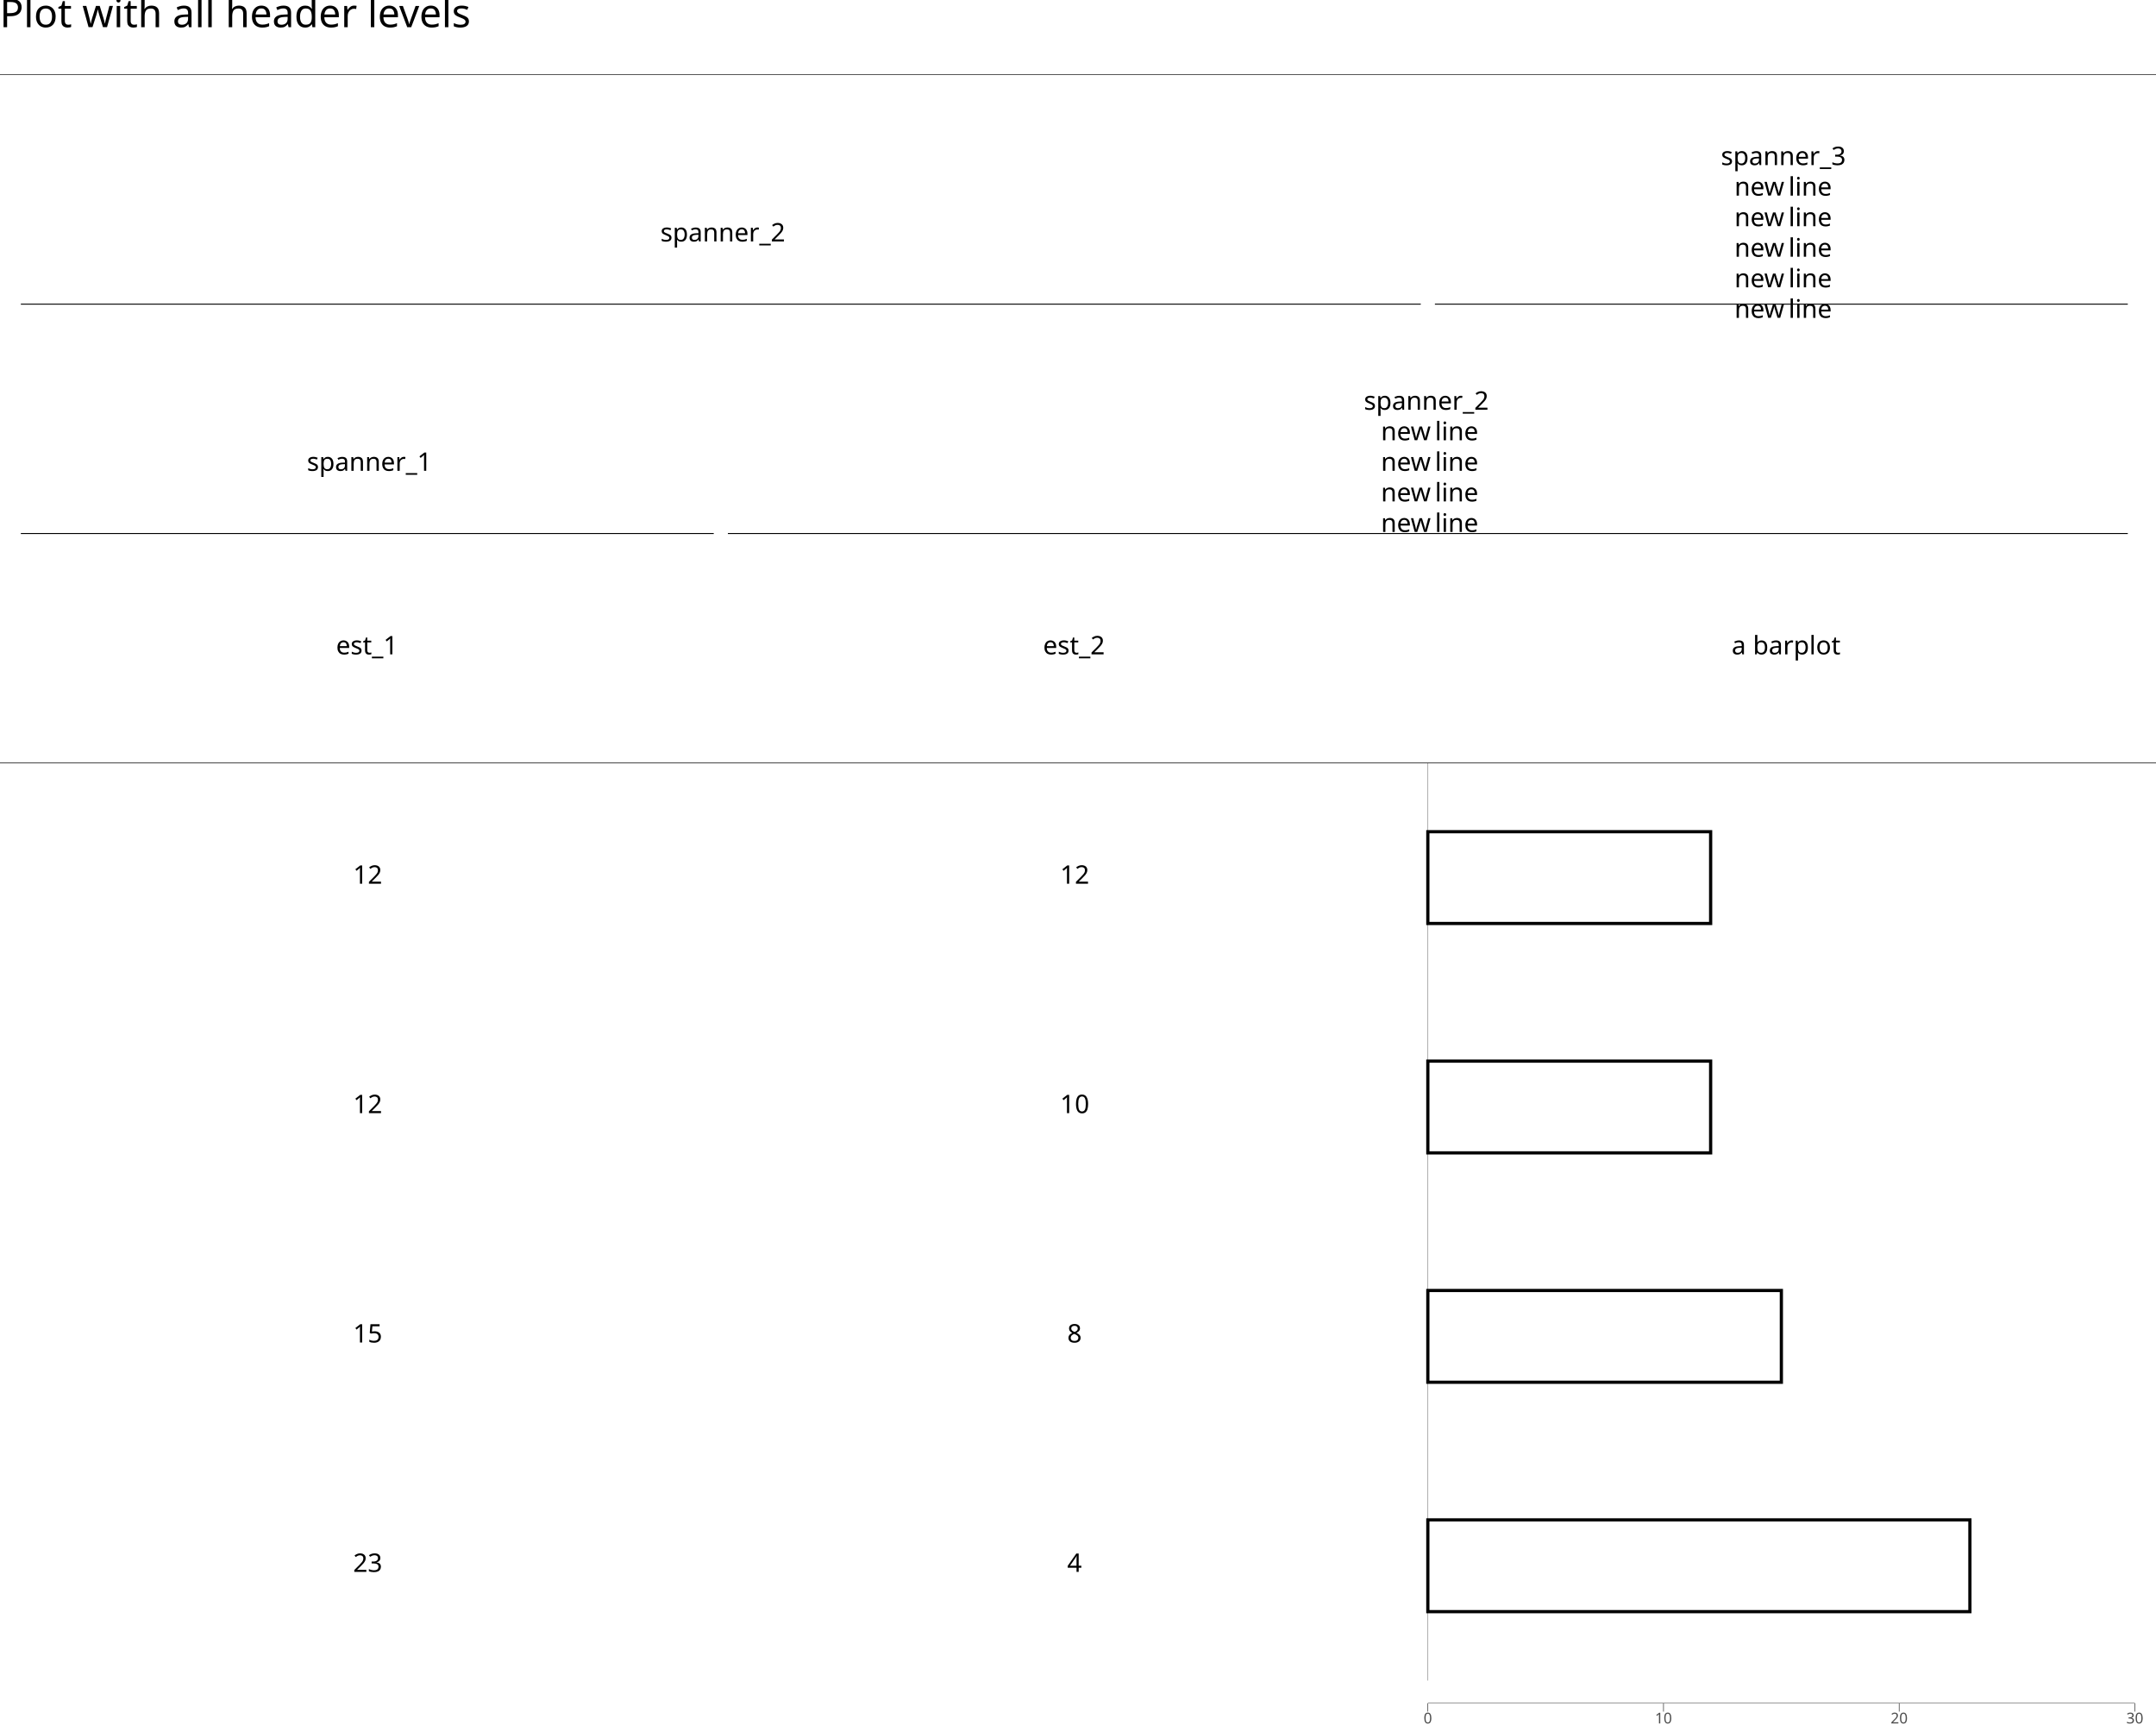
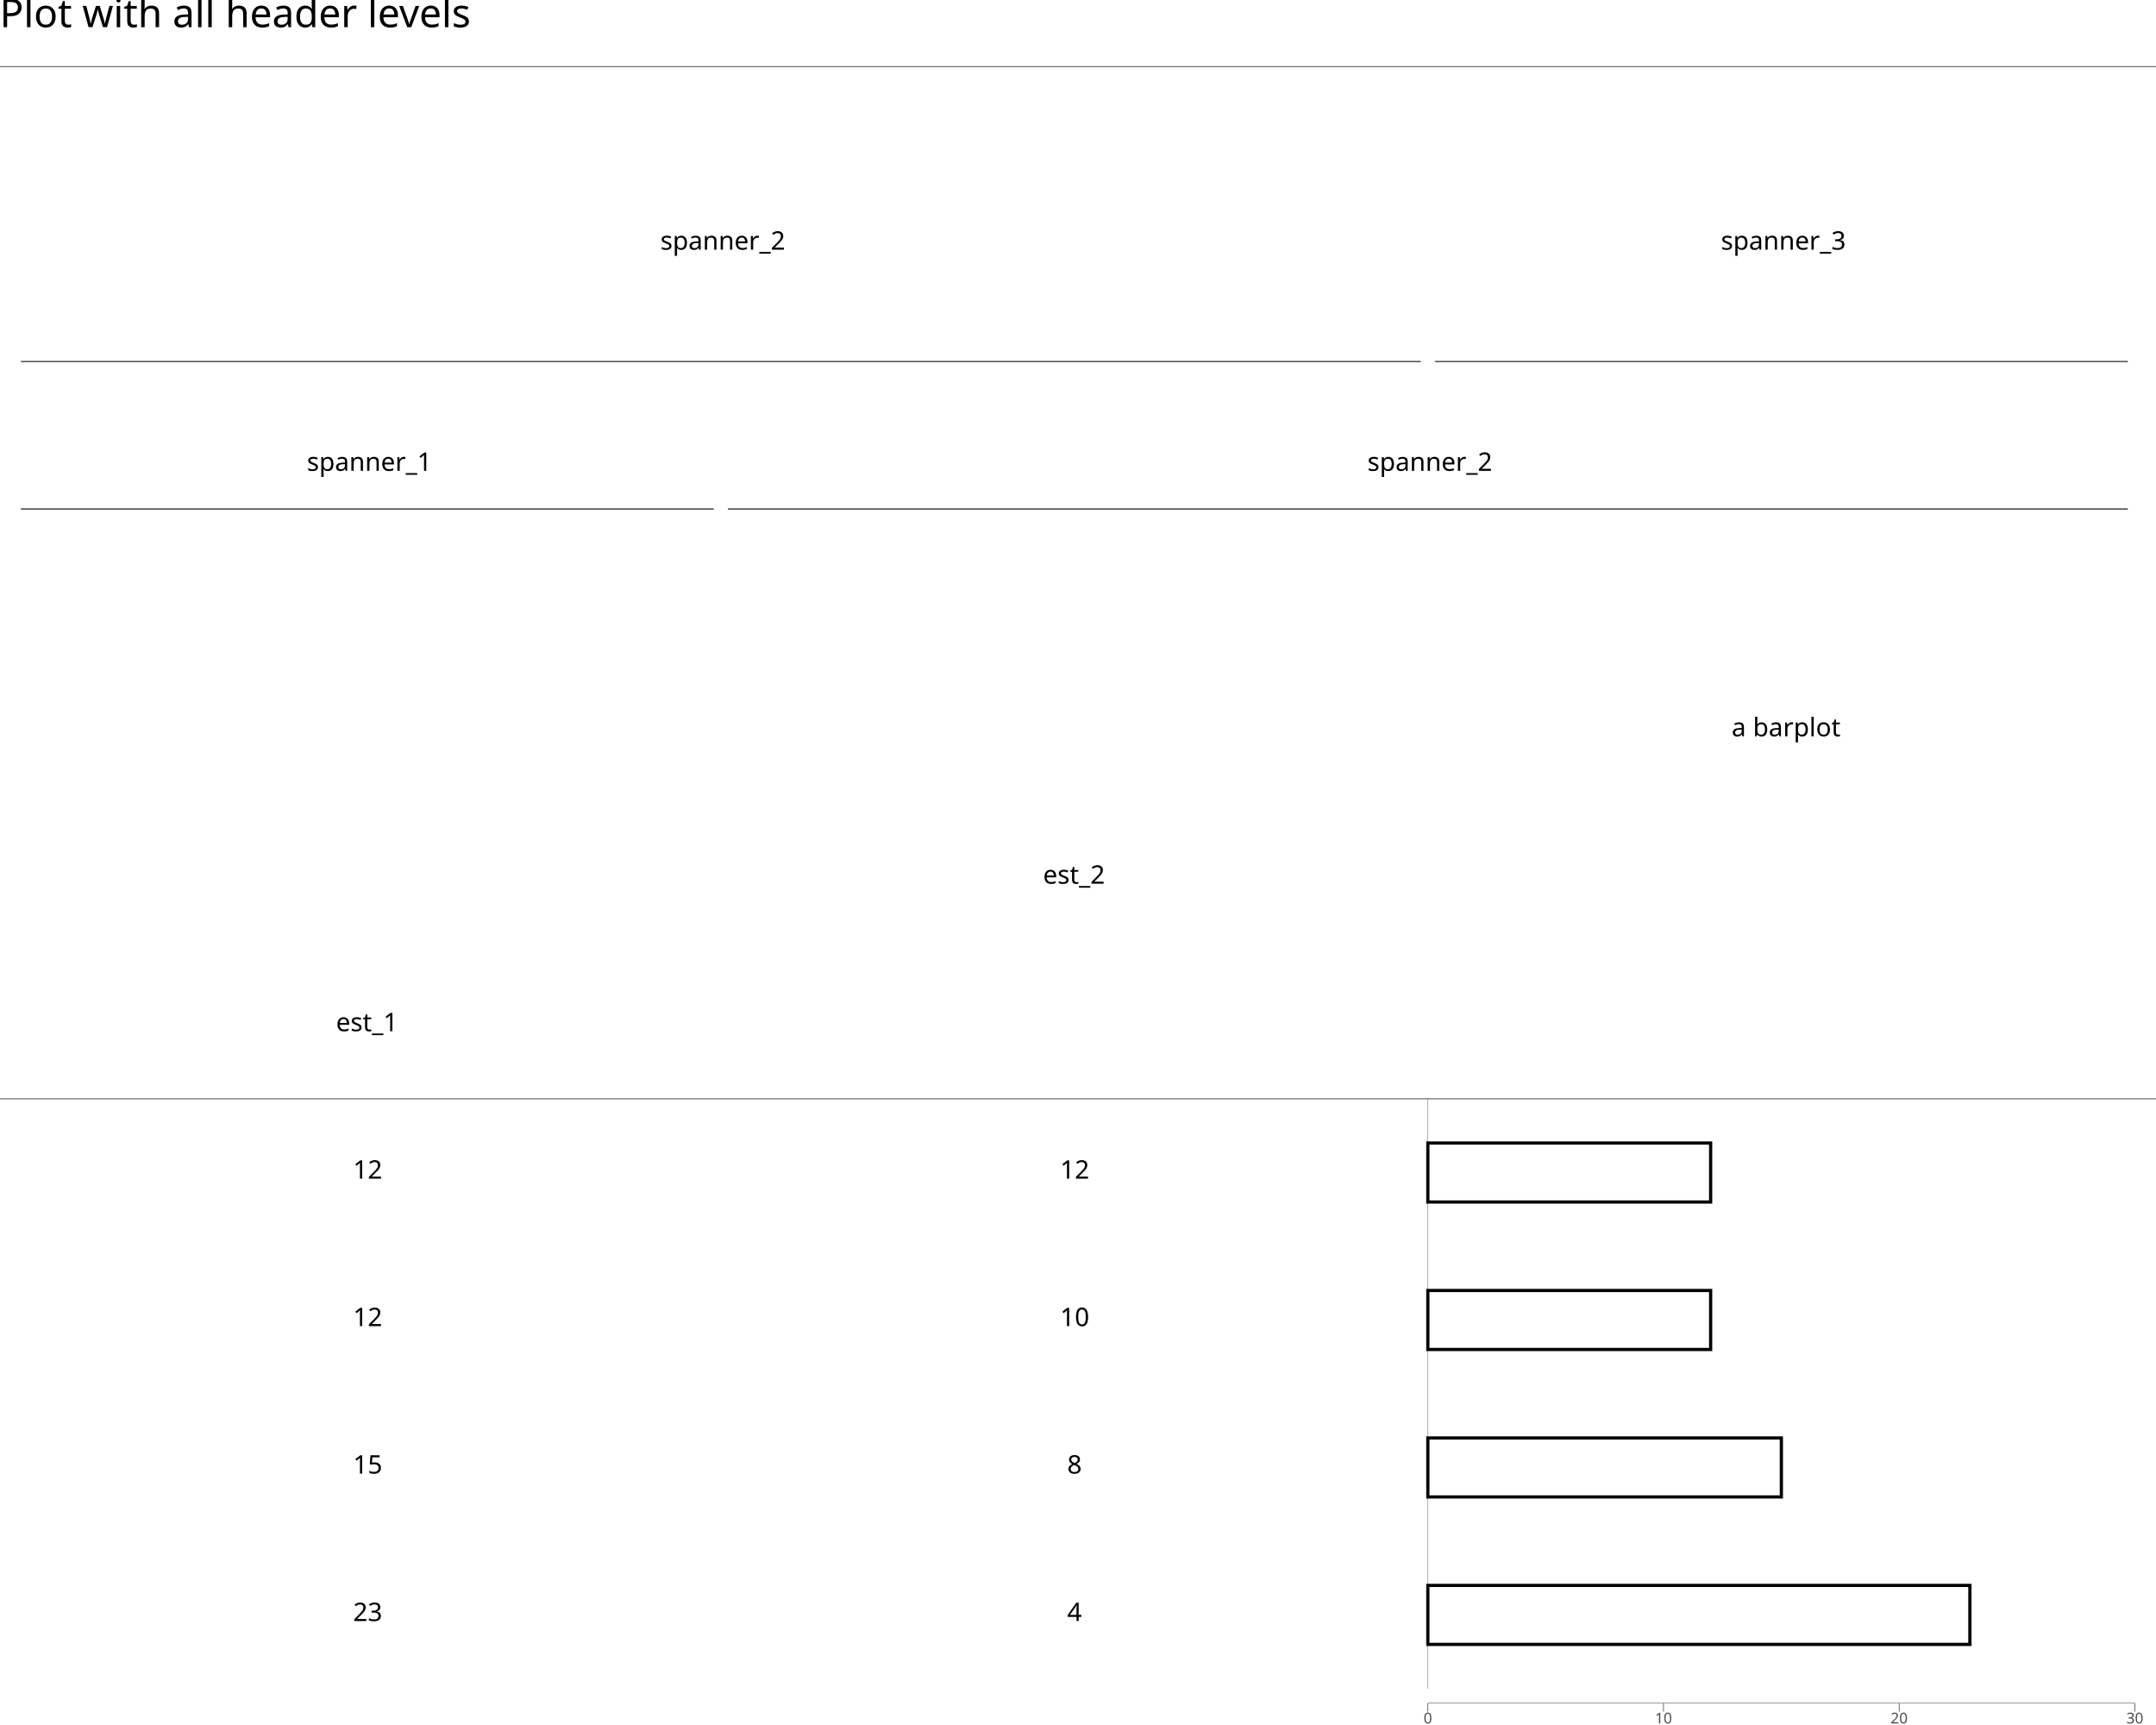
<svg xmlns="http://www.w3.org/2000/svg" class="svglite" data-engine-version="2.0" width="720.00pt" height="576.00pt" viewBox="0 0 720.00 576.00">
  <defs>
    <style type="text/css">
    .svglite line, .svglite polyline, .svglite polygon, .svglite path, .svglite rect, .svglite circle {
      fill: none;
      stroke: #000000;
      stroke-linecap: round;
      stroke-linejoin: round;
      stroke-miterlimit: 10.00;
    }
  </style>
  </defs>
  <rect width="100%" height="100%" style="stroke: none; fill: #FFFFFF;" />
  <defs>
    <clipPath id="cpMC4wMHw3MjAuMDB8MC4wMHw1NzYuMDA=">
      <rect x="0.00" y="0.00" width="720.00" height="576.00" />
    </clipPath>
  </defs>
  <g clip-path="url(#cpMC4wMHw3MjAuMDB8MC4wMHw1NzYuMDA=)">
    <rect x="0.00" y="0.00" width="720.00" height="576.00" style="stroke-width: 1.07; stroke: #FFFFFF; fill: #FFFFFF;" />
  </g>
  <defs>
    <clipPath id="cpMC4wMHw3MjAuMDB8MTcuMzB8NTY4Ljc4">
      <rect x="0.00" y="17.30" width="720.00" height="551.48" />
    </clipPath>
  </defs>
  <g clip-path="url(#cpMC4wMHw3MjAuMDB8MTcuMzB8NTY4Ljc4)">
    <rect x="-0.095" y="17.30" width="720.09" height="551.48" style="stroke-width: 1.07; stroke: none; fill: #FFFFFF;" />
-     <rect x="-0.095" y="254.75" width="720.09" height="76.59" style="stroke-width: 0.21; stroke: #FFFFFF; stroke-linecap: butt; stroke-linejoin: miter; fill: #FFFFFF;" />
-     <rect x="-0.095" y="331.34" width="720.09" height="76.59" style="stroke-width: 0.21; stroke: #FFFFFF; stroke-linecap: butt; stroke-linejoin: miter; fill: #FFFFFF;" />
-     <rect x="-0.095" y="407.93" width="720.09" height="76.59" style="stroke-width: 0.21; stroke: #FFFFFF; stroke-linecap: butt; stroke-linejoin: miter; fill: #FFFFFF;" />
-     <rect x="-0.095" y="484.53" width="720.09" height="76.59" style="stroke-width: 0.21; stroke: #FFFFFF; stroke-linecap: butt; stroke-linejoin: miter; fill: #FFFFFF;" />
-     <line x1="476.83" y1="254.75" x2="476.83" y2="561.12" style="stroke-width: 0.21; stroke: #A9A9A9; stroke-linecap: butt;" />
-     <line x1="476.83" y1="254.75" x2="476.83" y2="561.12" style="stroke-width: 0.21; stroke: #A9A9A9; stroke-linecap: butt;" />
-     <rect x="-0.095" y="24.96" width="720.09" height="229.78" style="stroke-width: 1.07; stroke: none; stroke-linecap: butt; stroke-linejoin: miter; fill: #FFFFFF;" />
-     <rect x="-0.095" y="24.96" width="720.09" height="229.78" style="stroke-width: 1.07; stroke: none; stroke-linecap: butt; stroke-linejoin: miter; fill: #FFFFFF;" />
-     <rect x="-0.095" y="24.96" width="720.09" height="229.78" style="stroke-width: 1.07; stroke: none; stroke-linecap: butt; stroke-linejoin: miter; fill: #FFFFFF;" />
-     <rect x="-0.095" y="24.96" width="720.09" height="229.78" style="stroke-width: 1.07; stroke: none; stroke-linecap: butt; stroke-linejoin: miter; fill: #FFFFFF;" />
+     <rect x="-0.095" y="366.90" width="720.09" height="49.24" style="stroke-width: 0.21; stroke: #FFFFFF; stroke-linecap: butt; stroke-linejoin: miter; fill: #FFFFFF;" />
+     <rect x="-0.095" y="416.14" width="720.09" height="49.24" style="stroke-width: 0.21; stroke: #FFFFFF; stroke-linecap: butt; stroke-linejoin: miter; fill: #FFFFFF;" />
+     <rect x="-0.095" y="465.38" width="720.09" height="49.24" style="stroke-width: 0.21; stroke: #FFFFFF; stroke-linecap: butt; stroke-linejoin: miter; fill: #FFFFFF;" />
+     <rect x="-0.095" y="514.62" width="720.09" height="49.24" style="stroke-width: 0.21; stroke: #FFFFFF; stroke-linecap: butt; stroke-linejoin: miter; fill: #FFFFFF;" />
+     <line x1="476.83" y1="366.90" x2="476.83" y2="563.86" style="stroke-width: 0.21; stroke: #A9A9A9; stroke-linecap: butt;" />
+     <line x1="476.83" y1="366.90" x2="476.83" y2="563.86" style="stroke-width: 0.21; stroke: #A9A9A9; stroke-linecap: butt;" />
+     <rect x="-0.095" y="22.23" width="720.09" height="344.67" style="stroke-width: 1.07; stroke: none; stroke-linecap: butt; stroke-linejoin: miter; fill: #FFFFFF;" />
+     <rect x="-0.095" y="22.23" width="720.09" height="344.67" style="stroke-width: 1.07; stroke: none; stroke-linecap: butt; stroke-linejoin: miter; fill: #FFFFFF;" />
+     <rect x="-0.095" y="22.23" width="720.09" height="344.67" style="stroke-width: 1.07; stroke: none; stroke-linecap: butt; stroke-linejoin: miter; fill: #FFFFFF;" />
+     <rect x="-0.095" y="22.23" width="720.09" height="344.67" style="stroke-width: 1.07; stroke: none; stroke-linecap: butt; stroke-linejoin: miter; fill: #FFFFFF;" />
    <line x1="476.83" y1="568.78" x2="712.94" y2="568.78" style="stroke-width: 0.21; stroke-linecap: butt;" />
-     <line x1="-0.095" y1="254.75" x2="720.00" y2="254.75" style="stroke-width: 0.21; stroke-linecap: butt;" />
-     <line x1="-0.095" y1="24.96" x2="720.00" y2="24.96" style="stroke-width: 0.21; stroke-linecap: butt;" />
-     <rect x="476.83" y="277.72" width="94.44" height="30.64" style="stroke-width: 1.07; stroke-linecap: butt; stroke-linejoin: miter; fill: #FFFFFF;" />
-     <rect x="476.83" y="354.32" width="94.44" height="30.64" style="stroke-width: 1.07; stroke-linecap: butt; stroke-linejoin: miter; fill: #FFFFFF;" />
-     <rect x="476.83" y="430.91" width="118.06" height="30.64" style="stroke-width: 1.07; stroke-linecap: butt; stroke-linejoin: miter; fill: #FFFFFF;" />
-     <rect x="476.83" y="507.51" width="181.02" height="30.64" style="stroke-width: 1.07; stroke-linecap: butt; stroke-linejoin: miter; fill: #FFFFFF;" />
-     <text x="354.02" y="295.09" style="font-size: 8.54px; font-family: sans;" textLength="9.50px" lengthAdjust="spacingAndGlyphs">12</text>
-     <text x="354.02" y="371.69" style="font-size: 8.54px; font-family: sans;" textLength="9.50px" lengthAdjust="spacingAndGlyphs">10</text>
-     <text x="356.40" y="448.28" style="font-size: 8.54px; font-family: sans;" textLength="4.75px" lengthAdjust="spacingAndGlyphs">8</text>
-     <text x="356.40" y="524.88" style="font-size: 8.54px; font-family: sans;" textLength="4.75px" lengthAdjust="spacingAndGlyphs">4</text>
-     <text x="117.91" y="295.09" style="font-size: 8.54px; font-family: sans;" textLength="9.50px" lengthAdjust="spacingAndGlyphs">12</text>
-     <text x="117.91" y="371.69" style="font-size: 8.54px; font-family: sans;" textLength="9.50px" lengthAdjust="spacingAndGlyphs">12</text>
-     <text x="117.91" y="448.28" style="font-size: 8.54px; font-family: sans;" textLength="9.50px" lengthAdjust="spacingAndGlyphs">15</text>
-     <text x="117.91" y="524.88" style="font-size: 8.54px; font-family: sans;" textLength="9.50px" lengthAdjust="spacingAndGlyphs">23</text>
-     <line x1="243.08" y1="178.15" x2="710.58" y2="178.15" style="stroke-width: 0.32; stroke-linecap: butt;" />
-     <text x="455.47" y="136.82" style="font-size: 8.54px; font-family: sans;" textLength="40.35px" lengthAdjust="spacingAndGlyphs">spanner_2</text>
-     <text x="461.17" y="147.02" style="font-size: 8.54px; font-family: sans;" textLength="15.66px" lengthAdjust="spacingAndGlyphs">new</text>
-     <text x="479.20" y="147.02" style="font-size: 8.54px; font-family: sans;" textLength="13.29px" lengthAdjust="spacingAndGlyphs">line</text>
-     <text x="461.17" y="157.22" style="font-size: 8.54px; font-family: sans;" textLength="15.66px" lengthAdjust="spacingAndGlyphs">new</text>
-     <text x="479.20" y="157.22" style="font-size: 8.54px; font-family: sans;" textLength="13.29px" lengthAdjust="spacingAndGlyphs">line</text>
-     <text x="461.17" y="167.43" style="font-size: 8.54px; font-family: sans;" textLength="15.66px" lengthAdjust="spacingAndGlyphs">new</text>
-     <text x="479.20" y="167.43" style="font-size: 8.54px; font-family: sans;" textLength="13.29px" lengthAdjust="spacingAndGlyphs">line</text>
-     <text x="461.17" y="177.63" style="font-size: 8.54px; font-family: sans;" textLength="15.66px" lengthAdjust="spacingAndGlyphs">new</text>
-     <text x="479.20" y="177.63" style="font-size: 8.54px; font-family: sans;" textLength="13.29px" lengthAdjust="spacingAndGlyphs">line</text>
-     <line x1="6.96" y1="178.15" x2="238.35" y2="178.15" style="stroke-width: 0.32; stroke-linecap: butt;" />
+     <line x1="-0.095" y1="366.90" x2="720.00" y2="366.90" style="stroke-width: 0.21; stroke-linecap: butt;" />
+     <line x1="-0.095" y1="22.23" x2="720.00" y2="22.23" style="stroke-width: 0.21; stroke-linecap: butt;" />
+     <rect x="476.83" y="381.67" width="94.44" height="19.70" style="stroke-width: 1.07; stroke-linecap: butt; stroke-linejoin: miter; fill: #FFFFFF;" />
+     <rect x="476.83" y="430.91" width="94.44" height="19.70" style="stroke-width: 1.07; stroke-linecap: butt; stroke-linejoin: miter; fill: #FFFFFF;" />
+     <rect x="476.83" y="480.15" width="118.06" height="19.70" style="stroke-width: 1.07; stroke-linecap: butt; stroke-linejoin: miter; fill: #FFFFFF;" />
+     <rect x="476.83" y="529.39" width="181.02" height="19.70" style="stroke-width: 1.07; stroke-linecap: butt; stroke-linejoin: miter; fill: #FFFFFF;" />
+     <text x="354.02" y="393.57" style="font-size: 8.54px; font-family: sans;" textLength="9.50px" lengthAdjust="spacingAndGlyphs">12</text>
+     <text x="354.02" y="442.81" style="font-size: 8.54px; font-family: sans;" textLength="9.50px" lengthAdjust="spacingAndGlyphs">10</text>
+     <text x="356.40" y="492.05" style="font-size: 8.54px; font-family: sans;" textLength="4.75px" lengthAdjust="spacingAndGlyphs">8</text>
+     <text x="356.40" y="541.29" style="font-size: 8.54px; font-family: sans;" textLength="4.75px" lengthAdjust="spacingAndGlyphs">4</text>
+     <text x="117.91" y="393.57" style="font-size: 8.54px; font-family: sans;" textLength="9.50px" lengthAdjust="spacingAndGlyphs">12</text>
+     <text x="117.91" y="442.81" style="font-size: 8.54px; font-family: sans;" textLength="9.50px" lengthAdjust="spacingAndGlyphs">12</text>
+     <text x="117.91" y="492.05" style="font-size: 8.54px; font-family: sans;" textLength="9.50px" lengthAdjust="spacingAndGlyphs">15</text>
+     <text x="117.91" y="541.29" style="font-size: 8.54px; font-family: sans;" textLength="9.50px" lengthAdjust="spacingAndGlyphs">23</text>
+     <line x1="243.08" y1="169.95" x2="710.58" y2="169.95" style="stroke-width: 0.32; stroke-linecap: butt;" />
+     <text x="456.65" y="157.22" style="font-size: 8.54px; font-family: sans;" textLength="40.35px" lengthAdjust="spacingAndGlyphs">spanner_2</text>
+     <line x1="6.96" y1="169.95" x2="238.35" y2="169.95" style="stroke-width: 0.32; stroke-linecap: butt;" />
    <text x="102.49" y="157.22" style="font-size: 8.54px; font-family: sans;" textLength="40.35px" lengthAdjust="spacingAndGlyphs">spanner_1</text>
-     <line x1="479.19" y1="101.56" x2="710.58" y2="101.56" style="stroke-width: 0.32; stroke-linecap: butt;" />
-     <text x="574.71" y="55.12" style="font-size: 8.54px; font-family: sans;" textLength="40.35px" lengthAdjust="spacingAndGlyphs">spanner_3</text>
-     <text x="579.23" y="65.32" style="font-size: 8.54px; font-family: sans;" textLength="15.66px" lengthAdjust="spacingAndGlyphs">new</text>
-     <text x="597.26" y="65.32" style="font-size: 8.54px; font-family: sans;" textLength="13.29px" lengthAdjust="spacingAndGlyphs">line</text>
-     <text x="579.23" y="75.53" style="font-size: 8.54px; font-family: sans;" textLength="15.66px" lengthAdjust="spacingAndGlyphs">new</text>
-     <text x="597.26" y="75.53" style="font-size: 8.54px; font-family: sans;" textLength="13.29px" lengthAdjust="spacingAndGlyphs">line</text>
-     <text x="579.23" y="85.73" style="font-size: 8.54px; font-family: sans;" textLength="15.66px" lengthAdjust="spacingAndGlyphs">new</text>
-     <text x="597.26" y="85.73" style="font-size: 8.54px; font-family: sans;" textLength="13.29px" lengthAdjust="spacingAndGlyphs">line</text>
-     <text x="579.23" y="95.94" style="font-size: 8.54px; font-family: sans;" textLength="15.66px" lengthAdjust="spacingAndGlyphs">new</text>
-     <text x="597.26" y="95.94" style="font-size: 8.54px; font-family: sans;" textLength="13.29px" lengthAdjust="spacingAndGlyphs">line</text>
-     <text x="579.23" y="106.14" style="font-size: 8.54px; font-family: sans;" textLength="15.66px" lengthAdjust="spacingAndGlyphs">new</text>
-     <text x="597.26" y="106.14" style="font-size: 8.54px; font-family: sans;" textLength="13.29px" lengthAdjust="spacingAndGlyphs">line</text>
-     <line x1="6.96" y1="101.56" x2="474.47" y2="101.56" style="stroke-width: 0.32; stroke-linecap: butt;" />
-     <text x="220.54" y="80.63" style="font-size: 8.54px; font-family: sans;" textLength="40.35px" lengthAdjust="spacingAndGlyphs">spanner_2</text>
-     <text x="578.28" y="218.50" style="font-size: 8.54px; font-family: sans;" textLength="4.75px" lengthAdjust="spacingAndGlyphs">a</text>
-     <text x="585.39" y="218.50" style="font-size: 8.54px; font-family: sans;" textLength="26.10px" lengthAdjust="spacingAndGlyphs">barplot</text>
-     <text x="348.33" y="218.50" style="font-size: 8.54px; font-family: sans;" textLength="20.89px" lengthAdjust="spacingAndGlyphs">est_2</text>
-     <text x="112.22" y="218.50" style="font-size: 8.54px; font-family: sans;" textLength="20.89px" lengthAdjust="spacingAndGlyphs">est_1</text>
+     <line x1="479.19" y1="120.71" x2="710.58" y2="120.71" style="stroke-width: 0.32; stroke-linecap: butt;" />
+     <text x="574.71" y="83.37" style="font-size: 8.54px; font-family: sans;" textLength="40.35px" lengthAdjust="spacingAndGlyphs">spanner_3</text>
+     <line x1="6.96" y1="120.71" x2="474.47" y2="120.71" style="stroke-width: 0.32; stroke-linecap: butt;" />
+     <text x="220.54" y="83.37" style="font-size: 8.54px; font-family: sans;" textLength="40.35px" lengthAdjust="spacingAndGlyphs">spanner_2</text>
+     <text x="578.28" y="245.85" style="font-size: 8.54px; font-family: sans;" textLength="4.75px" lengthAdjust="spacingAndGlyphs">a</text>
+     <text x="585.39" y="245.85" style="font-size: 8.54px; font-family: sans;" textLength="26.10px" lengthAdjust="spacingAndGlyphs">barplot</text>
+     <text x="348.33" y="295.09" style="font-size: 8.54px; font-family: sans;" textLength="20.89px" lengthAdjust="spacingAndGlyphs">est_2</text>
+     <text x="112.22" y="344.33" style="font-size: 8.54px; font-family: sans;" textLength="20.89px" lengthAdjust="spacingAndGlyphs">est_1</text>
  </g>
  <g clip-path="url(#cpMC4wMHw3MjAuMDB8MC4wMHw1NzYuMDA=)">
    <polyline points="476.83,571.52 476.83,568.78 " style="stroke-width: 0.21; stroke: #333333; stroke-linecap: butt;" />
    <polyline points="555.53,571.52 555.53,568.78 " style="stroke-width: 0.21; stroke: #333333; stroke-linecap: butt;" />
    <polyline points="634.24,571.52 634.24,568.78 " style="stroke-width: 0.21; stroke: #333333; stroke-linecap: butt;" />
    <polyline points="712.94,571.52 712.94,568.78 " style="stroke-width: 0.21; stroke: #333333; stroke-linecap: butt;" />
    <text x="476.83" y="575.48" text-anchor="middle" style="font-size: 5.00px; fill: #4D4D4D; font-family: sans;" textLength="2.78px" lengthAdjust="spacingAndGlyphs">0</text>
    <text x="555.53" y="575.48" text-anchor="middle" style="font-size: 5.00px; fill: #4D4D4D; font-family: sans;" textLength="5.56px" lengthAdjust="spacingAndGlyphs">10</text>
    <text x="634.24" y="575.48" text-anchor="middle" style="font-size: 5.00px; fill: #4D4D4D; font-family: sans;" textLength="5.56px" lengthAdjust="spacingAndGlyphs">20</text>
    <text x="712.94" y="575.48" text-anchor="middle" style="font-size: 5.00px; fill: #4D4D4D; font-family: sans;" textLength="5.56px" lengthAdjust="spacingAndGlyphs">30</text>
    <text x="-0.095" y="9.08" style="font-size: 13.20px; font-family: sans;" textLength="148.95px" lengthAdjust="spacingAndGlyphs">Plot with all header levels</text>
  </g>
</svg>
